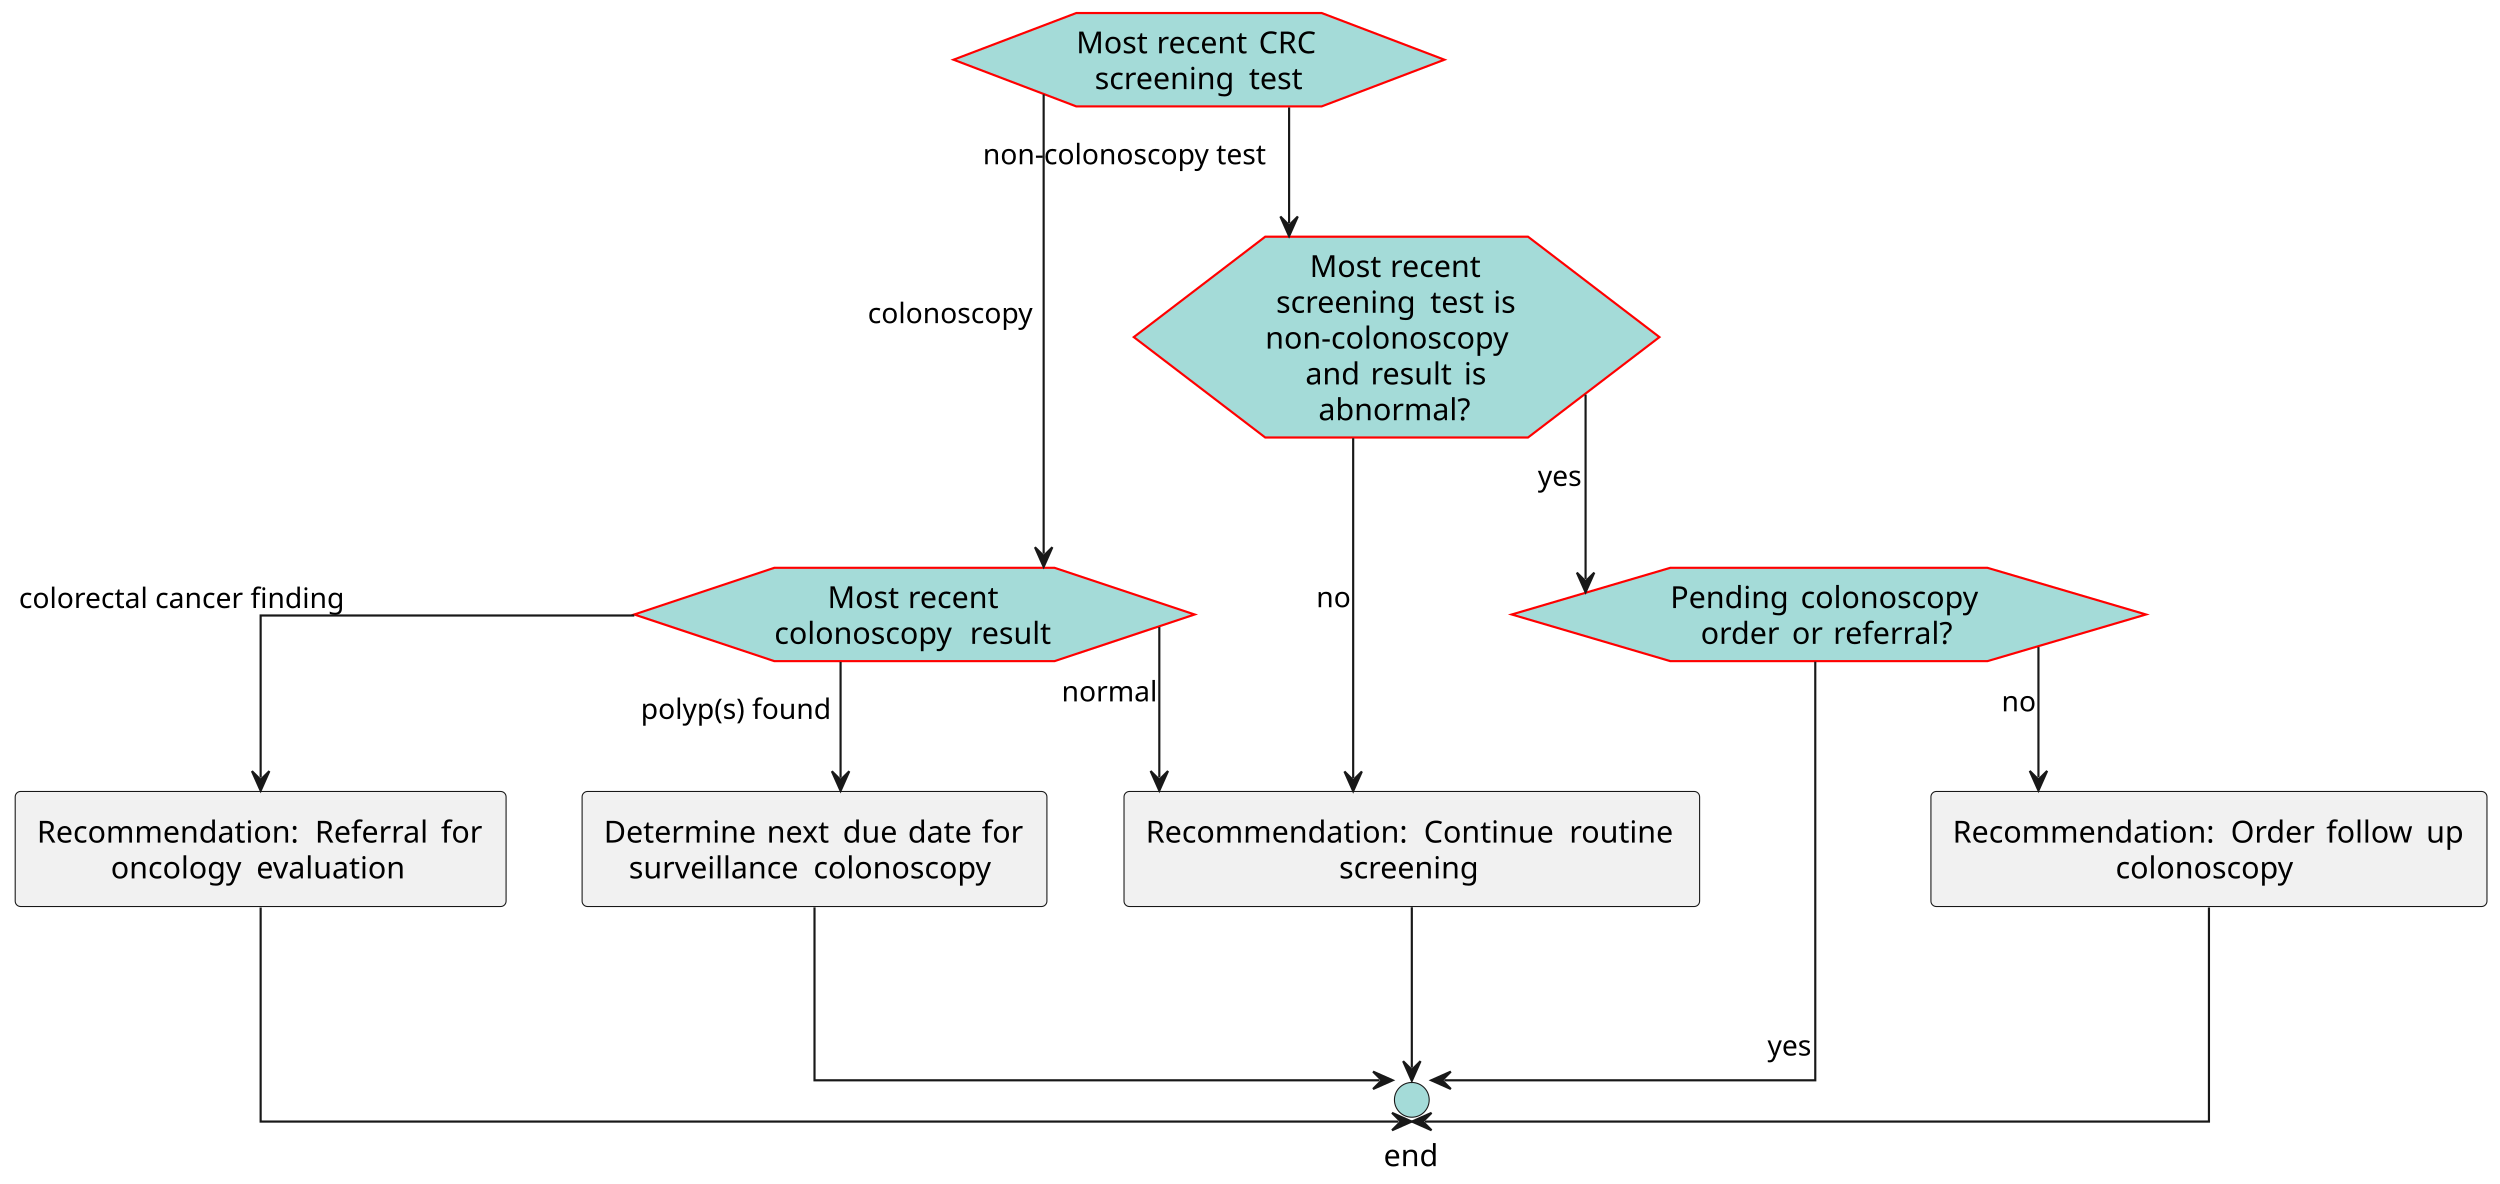
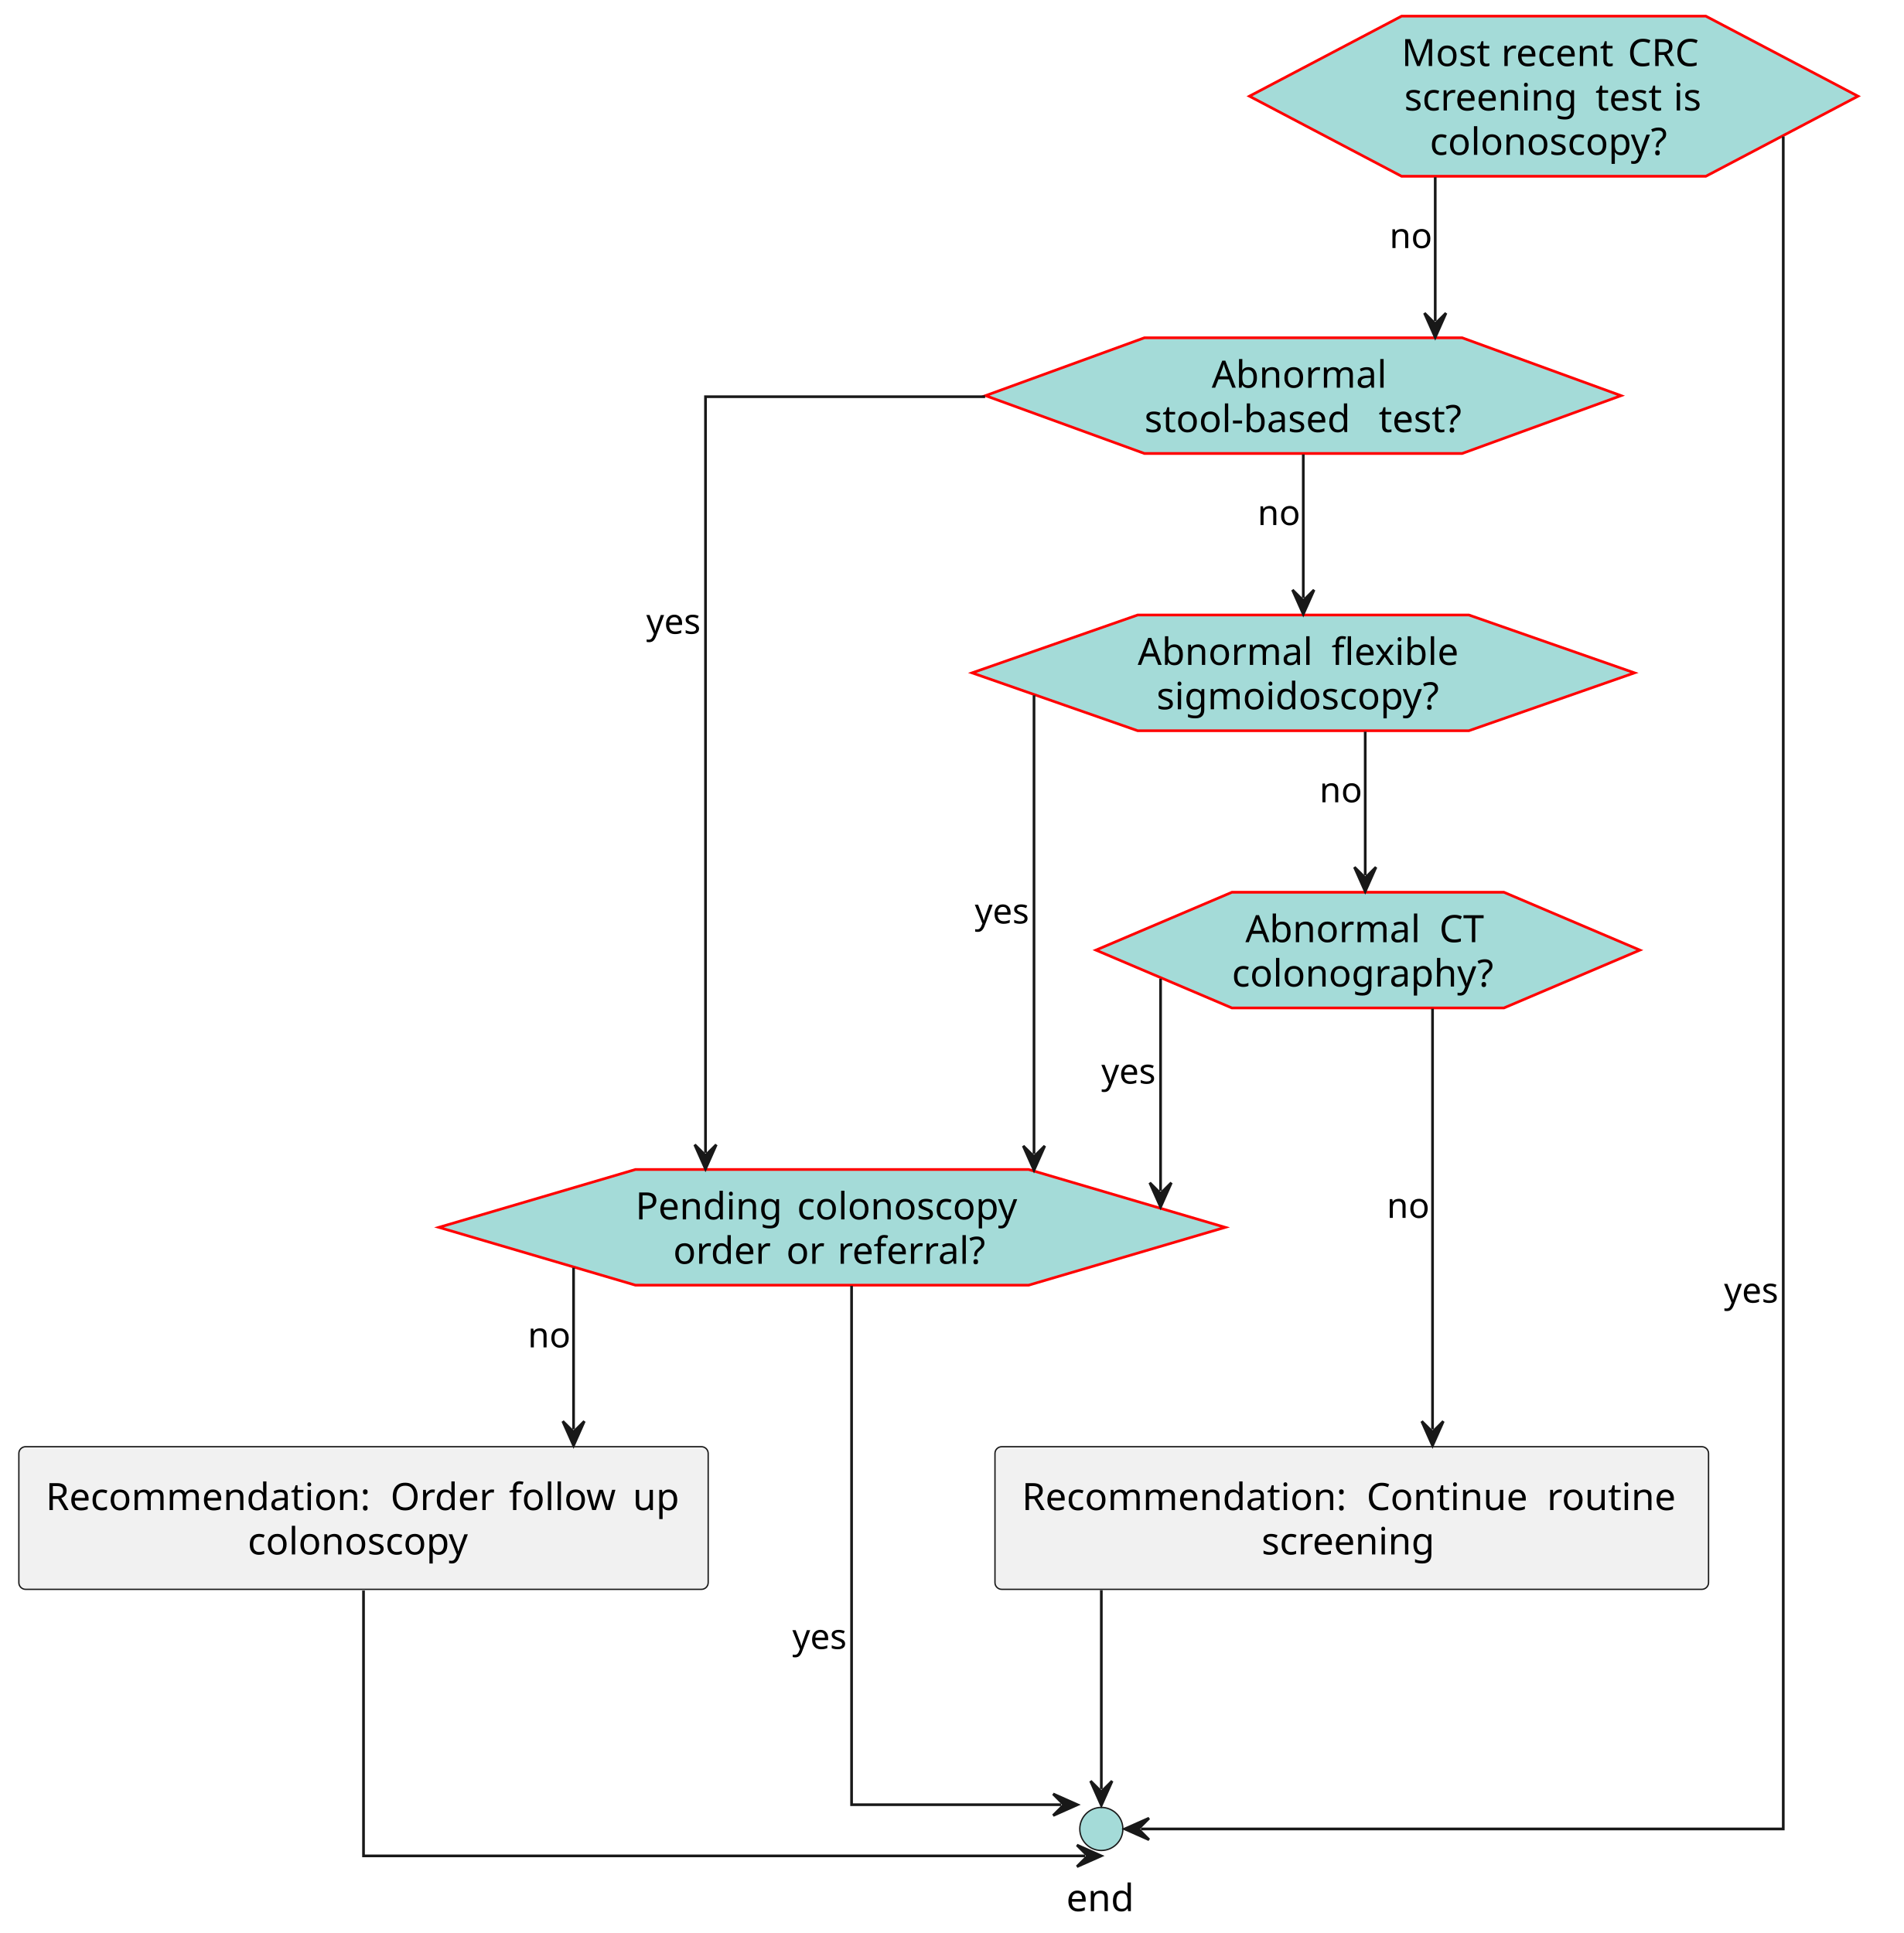
- <svg xmlns="http://www.w3.org/2000/svg" xmlns:xlink="http://www.w3.org/1999/xlink" contentStyleType="text/css" height="545px" preserveAspectRatio="none" style="width:1151px;height:545px;background:#FFFFFF;" version="1.1" viewBox="0 0 1151 545" width="1151px" zoomAndPan="magnify">
+ <svg xmlns="http://www.w3.org/2000/svg" xmlns:xlink="http://www.w3.org/1999/xlink" contentStyleType="text/css" height="718px" preserveAspectRatio="none" style="width:707px;height:718px;background:#FFFFFF;" version="1.1" viewBox="0 0 707 718" width="707px" zoomAndPan="magnify">
  <defs />
  <g>
-     <g id="elem_eve_lastTest">
-       <a href="#eve-lastTest" target="_top" title="#eve-lastTest" xlink:actuate="onRequest" xlink:href="#eve-lastTest" xlink:show="new" xlink:title="#eve-lastTest" xlink:type="simple">
-         <polygon fill="#A4DBD8" points="665,27.49,608.5,6,495.5,6,439,27.49,495.5,48.98,608.5,48.98,665,27.49" style="stroke:#FF0000;stroke-width:1.0;" />
-         <text fill="#000000" font-family="sans-serif" font-size="14" lengthAdjust="spacing" textLength="33" x="495.5" y="24.535">Most</text>
-         <text fill="#000000" font-family="sans-serif" font-size="14" lengthAdjust="spacing" textLength="4" x="528.5" y="24.535"> </text>
-         <text fill="#000000" font-family="sans-serif" font-size="14" lengthAdjust="spacing" textLength="43" x="532.5" y="24.535">recent</text>
-         <text fill="#000000" font-family="sans-serif" font-size="14" lengthAdjust="spacing" textLength="4" x="575.5" y="24.535"> </text>
-         <text fill="#000000" font-family="sans-serif" font-size="14" lengthAdjust="spacing" textLength="29" x="579.5" y="24.535">CRC</text>
-         <text fill="#000000" font-family="sans-serif" font-size="14" lengthAdjust="spacing" textLength="67" x="504" y="41.023">screening</text>
-         <text fill="#000000" font-family="sans-serif" font-size="14" lengthAdjust="spacing" textLength="4" x="571" y="41.023"> </text>
-         <text fill="#000000" font-family="sans-serif" font-size="14" lengthAdjust="spacing" textLength="25" x="575" y="41.023">test</text>
+     <g id="elem_eve_lastTestColonoscopy">
+       <a href="#eve-lastTestColonoscopy" target="_top" title="#eve-lastTestColonoscopy" xlink:actuate="onRequest" xlink:href="#eve-lastTestColonoscopy" xlink:show="new" xlink:title="#eve-lastTestColonoscopy" xlink:type="simple">
+         <polygon fill="#A4DBD8" points="690,35.73,633.5,6,520.5,6,464,35.73,520.5,65.47,633.5,65.47,690,35.73" style="stroke:#FF0000;stroke-width:1.0;" />
+         <text fill="#000000" font-family="sans-serif" font-size="14" lengthAdjust="spacing" textLength="33" x="520.5" y="24.535">Most</text>
+         <text fill="#000000" font-family="sans-serif" font-size="14" lengthAdjust="spacing" textLength="4" x="553.5" y="24.535"> </text>
+         <text fill="#000000" font-family="sans-serif" font-size="14" lengthAdjust="spacing" textLength="43" x="557.5" y="24.535">recent</text>
+         <text fill="#000000" font-family="sans-serif" font-size="14" lengthAdjust="spacing" textLength="4" x="600.5" y="24.535"> </text>
+         <text fill="#000000" font-family="sans-serif" font-size="14" lengthAdjust="spacing" textLength="29" x="604.5" y="24.535">CRC</text>
+         <text fill="#000000" font-family="sans-serif" font-size="14" lengthAdjust="spacing" textLength="67" x="521.5" y="41.023">screening</text>
+         <text fill="#000000" font-family="sans-serif" font-size="14" lengthAdjust="spacing" textLength="4" x="588.5" y="41.023"> </text>
+         <text fill="#000000" font-family="sans-serif" font-size="14" lengthAdjust="spacing" textLength="25" x="592.5" y="41.023">test</text>
+         <text fill="#000000" font-family="sans-serif" font-size="14" lengthAdjust="spacing" textLength="4" x="617.5" y="41.023"> </text>
+         <text fill="#000000" font-family="sans-serif" font-size="14" lengthAdjust="spacing" textLength="11" x="621.5" y="41.023">is</text>
+         <text fill="#000000" font-family="sans-serif" font-size="14" lengthAdjust="spacing" textLength="92" x="531" y="57.512">colonoscopy?</text>
      </a>
    </g>
-     <g id="elem_eve_ColonoscopyResult">
-       <a href="#eve-ColonoscopyResult" target="_top" title="#eve-ColonoscopyResult" xlink:actuate="onRequest" xlink:href="#eve-ColonoscopyResult" xlink:show="new" xlink:title="#eve-ColonoscopyResult" xlink:type="simple">
-         <polygon fill="#A4DBD8" points="550,282.91,485.5,261.42,356.5,261.42,292,282.91,356.5,304.39,485.5,304.39,550,282.91" style="stroke:#FF0000;stroke-width:1.0;" />
-         <text fill="#000000" font-family="sans-serif" font-size="14" lengthAdjust="spacing" textLength="33" x="381" y="279.955">Most</text>
-         <text fill="#000000" font-family="sans-serif" font-size="14" lengthAdjust="spacing" textLength="4" x="414" y="279.955"> </text>
-         <text fill="#000000" font-family="sans-serif" font-size="14" lengthAdjust="spacing" textLength="43" x="418" y="279.955">recent</text>
-         <text fill="#000000" font-family="sans-serif" font-size="14" lengthAdjust="spacing" textLength="86" x="356.5" y="296.443">colonoscopy</text>
-         <text fill="#000000" font-family="sans-serif" font-size="14" lengthAdjust="spacing" textLength="4" x="442.5" y="296.443"> </text>
-         <text fill="#000000" font-family="sans-serif" font-size="14" lengthAdjust="spacing" textLength="39" x="446.5" y="296.443">result</text>
+     <g id="elem_eve_abnormalStoolTest">
+       <a href="#eve-abnormalStoolTest" target="_top" title="#eve-abnormalStoolTest" xlink:actuate="onRequest" xlink:href="#eve-abnormalStoolTest" xlink:show="new" xlink:title="#eve-abnormalStoolTest" xlink:type="simple">
+         <polygon fill="#A4DBD8" points="602,146.96,543,125.47,425,125.47,366,146.96,425,168.44,543,168.44,602,146.96" style="stroke:#FF0000;stroke-width:1.0;" />
+         <text fill="#000000" font-family="sans-serif" font-size="14" lengthAdjust="spacing" textLength="68" x="450" y="144.005">Abnormal</text>
+         <text fill="#000000" font-family="sans-serif" font-size="14" lengthAdjust="spacing" textLength="83" x="425" y="160.493">stool-based</text>
+         <text fill="#000000" font-family="sans-serif" font-size="14" lengthAdjust="spacing" textLength="4" x="508" y="160.493"> </text>
+         <text fill="#000000" font-family="sans-serif" font-size="14" lengthAdjust="spacing" textLength="31" x="512" y="160.493">test?</text>
      </a>
    </g>
-     <g id="elem_act_followUpRoutineScreening">
-       <a href="#act-followUpRoutineScreening" target="_top" title="#act-followUpRoutineScreening" xlink:actuate="onRequest" xlink:href="#act-followUpRoutineScreening" xlink:show="new" xlink:title="#act-followUpRoutineScreening" xlink:type="simple">
-         <rect fill="#F1F1F1" height="52.977" rx="2.5" ry="2.5" style="stroke:#181818;stroke-width:0.5;" width="265" x="517.5" y="364.39" />
-         <text fill="#000000" font-family="sans-serif" font-size="14" lengthAdjust="spacing" textLength="124" x="527.5" y="387.925">Recommendation:</text>
-         <text fill="#000000" font-family="sans-serif" font-size="14" lengthAdjust="spacing" textLength="4" x="651.5" y="387.925"> </text>
-         <text fill="#000000" font-family="sans-serif" font-size="14" lengthAdjust="spacing" textLength="63" x="655.5" y="387.925">Continue</text>
-         <text fill="#000000" font-family="sans-serif" font-size="14" lengthAdjust="spacing" textLength="4" x="718.5" y="387.925"> </text>
-         <text fill="#000000" font-family="sans-serif" font-size="14" lengthAdjust="spacing" textLength="50" x="722.5" y="387.925">routine</text>
-         <text fill="#000000" font-family="sans-serif" font-size="14" lengthAdjust="spacing" textLength="67" x="616.5" y="404.413">screening</text>
+     <g id="elem_eve_abnormalFlexibleSigmoidoscopy">
+       <a href="#eve-abnormalFlexibleSigmoidoscopy" target="_top" title="#eve-abnormalFlexibleSigmoidoscopy" xlink:actuate="onRequest" xlink:href="#eve-abnormalFlexibleSigmoidoscopy" xlink:show="new" xlink:title="#eve-abnormalFlexibleSigmoidoscopy" xlink:type="simple">
+         <polygon fill="#A4DBD8" points="607,249.93,545.5,228.44,422.5,228.44,361,249.93,422.5,271.42,545.5,271.42,607,249.93" style="stroke:#FF0000;stroke-width:1.0;" />
+         <text fill="#000000" font-family="sans-serif" font-size="14" lengthAdjust="spacing" textLength="68" x="422.5" y="246.975">Abnormal</text>
+         <text fill="#000000" font-family="sans-serif" font-size="14" lengthAdjust="spacing" textLength="4" x="490.5" y="246.975"> </text>
+         <text fill="#000000" font-family="sans-serif" font-size="14" lengthAdjust="spacing" textLength="51" x="494.5" y="246.975">flexible</text>
+         <text fill="#000000" font-family="sans-serif" font-size="14" lengthAdjust="spacing" textLength="109" x="429.5" y="263.463">sigmoidoscopy?</text>
      </a>
    </g>
-     <g id="elem_act_oncologyReferral">
-       <a href="#act-oncologyReferral" target="_top" title="#act-oncologyReferral" xlink:actuate="onRequest" xlink:href="#act-oncologyReferral" xlink:show="new" xlink:title="#act-oncologyReferral" xlink:type="simple">
-         <rect fill="#F1F1F1" height="52.977" rx="2.5" ry="2.5" style="stroke:#181818;stroke-width:0.5;" width="226" x="7" y="364.39" />
-         <text fill="#000000" font-family="sans-serif" font-size="14" lengthAdjust="spacing" textLength="124" x="17" y="387.925">Recommendation:</text>
-         <text fill="#000000" font-family="sans-serif" font-size="14" lengthAdjust="spacing" textLength="4" x="141" y="387.925"> </text>
-         <text fill="#000000" font-family="sans-serif" font-size="14" lengthAdjust="spacing" textLength="54" x="145" y="387.925">Referral</text>
-         <text fill="#000000" font-family="sans-serif" font-size="14" lengthAdjust="spacing" textLength="4" x="199" y="387.925"> </text>
-         <text fill="#000000" font-family="sans-serif" font-size="14" lengthAdjust="spacing" textLength="20" x="203" y="387.925">for</text>
-         <text fill="#000000" font-family="sans-serif" font-size="14" lengthAdjust="spacing" textLength="63" x="51" y="404.413">oncology</text>
-         <text fill="#000000" font-family="sans-serif" font-size="14" lengthAdjust="spacing" textLength="4" x="114" y="404.413"> </text>
-         <text fill="#000000" font-family="sans-serif" font-size="14" lengthAdjust="spacing" textLength="71" x="118" y="404.413">evaluation</text>
-       </a>
-     </g>
-     <g id="elem_act_followUpSurveillance">
-       <a href="#act-followUpSurveillance" target="_top" title="#act-followUpSurveillance" xlink:actuate="onRequest" xlink:href="#act-followUpSurveillance" xlink:show="new" xlink:title="#act-followUpSurveillance" xlink:type="simple">
-         <rect fill="#F1F1F1" height="52.977" rx="2.5" ry="2.5" style="stroke:#181818;stroke-width:0.5;" width="214" x="268" y="364.39" />
-         <text fill="#000000" font-family="sans-serif" font-size="14" lengthAdjust="spacing" textLength="71" x="278" y="387.925">Determine</text>
-         <text fill="#000000" font-family="sans-serif" font-size="14" lengthAdjust="spacing" textLength="4" x="349" y="387.925"> </text>
-         <text fill="#000000" font-family="sans-serif" font-size="14" lengthAdjust="spacing" textLength="31" x="353" y="387.925">next</text>
-         <text fill="#000000" font-family="sans-serif" font-size="14" lengthAdjust="spacing" textLength="4" x="384" y="387.925"> </text>
-         <text fill="#000000" font-family="sans-serif" font-size="14" lengthAdjust="spacing" textLength="26" x="388" y="387.925">due</text>
-         <text fill="#000000" font-family="sans-serif" font-size="14" lengthAdjust="spacing" textLength="4" x="414" y="387.925"> </text>
-         <text fill="#000000" font-family="sans-serif" font-size="14" lengthAdjust="spacing" textLength="30" x="418" y="387.925">date</text>
-         <text fill="#000000" font-family="sans-serif" font-size="14" lengthAdjust="spacing" textLength="4" x="448" y="387.925"> </text>
-         <text fill="#000000" font-family="sans-serif" font-size="14" lengthAdjust="spacing" textLength="20" x="452" y="387.925">for</text>
-         <text fill="#000000" font-family="sans-serif" font-size="14" lengthAdjust="spacing" textLength="81" x="289.5" y="404.413">surveillance</text>
-         <text fill="#000000" font-family="sans-serif" font-size="14" lengthAdjust="spacing" textLength="4" x="370.5" y="404.413"> </text>
-         <text fill="#000000" font-family="sans-serif" font-size="14" lengthAdjust="spacing" textLength="86" x="374.5" y="404.413">colonoscopy</text>
-       </a>
-     </g>
-     <g id="elem_eve_AbnormalResultNotColonoscopy">
-       <a href="#eve-AbnormalResultNotColonoscopy" target="_top" title="#eve-AbnormalResultNotColonoscopy" xlink:actuate="onRequest" xlink:href="#eve-AbnormalResultNotColonoscopy" xlink:show="new" xlink:title="#eve-AbnormalResultNotColonoscopy" xlink:type="simple">
-         <polygon fill="#A4DBD8" points="764,155.2,703.5,108.98,582.5,108.98,522,155.2,582.5,201.42,703.5,201.42,764,155.2" style="stroke:#FF0000;stroke-width:1.0;" />
-         <text fill="#000000" font-family="sans-serif" font-size="14" lengthAdjust="spacing" textLength="33" x="603" y="127.515">Most</text>
-         <text fill="#000000" font-family="sans-serif" font-size="14" lengthAdjust="spacing" textLength="4" x="636" y="127.515"> </text>
-         <text fill="#000000" font-family="sans-serif" font-size="14" lengthAdjust="spacing" textLength="43" x="640" y="127.515">recent</text>
-         <text fill="#000000" font-family="sans-serif" font-size="14" lengthAdjust="spacing" textLength="67" x="587.5" y="144.003">screening</text>
-         <text fill="#000000" font-family="sans-serif" font-size="14" lengthAdjust="spacing" textLength="4" x="654.5" y="144.003"> </text>
-         <text fill="#000000" font-family="sans-serif" font-size="14" lengthAdjust="spacing" textLength="25" x="658.5" y="144.003">test</text>
-         <text fill="#000000" font-family="sans-serif" font-size="14" lengthAdjust="spacing" textLength="4" x="683.5" y="144.003"> </text>
-         <text fill="#000000" font-family="sans-serif" font-size="14" lengthAdjust="spacing" textLength="11" x="687.5" y="144.003">is</text>
-         <text fill="#000000" font-family="sans-serif" font-size="14" lengthAdjust="spacing" textLength="121" x="582.5" y="160.492">non-colonoscopy</text>
-         <text fill="#000000" font-family="sans-serif" font-size="14" lengthAdjust="spacing" textLength="26" x="601" y="176.98">and</text>
-         <text fill="#000000" font-family="sans-serif" font-size="14" lengthAdjust="spacing" textLength="4" x="627" y="176.98"> </text>
-         <text fill="#000000" font-family="sans-serif" font-size="14" lengthAdjust="spacing" textLength="39" x="631" y="176.98">result</text>
-         <text fill="#000000" font-family="sans-serif" font-size="14" lengthAdjust="spacing" textLength="4" x="670" y="176.98"> </text>
-         <text fill="#000000" font-family="sans-serif" font-size="14" lengthAdjust="spacing" textLength="11" x="674" y="176.98">is</text>
-         <text fill="#000000" font-family="sans-serif" font-size="14" lengthAdjust="spacing" textLength="72" x="607" y="193.468">abnormal?</text>
+     <g id="elem_eve_abnormalCTColonography">
+       <a href="#eve-abnormalCTColonography" target="_top" title="#eve-abnormalCTColonography" xlink:actuate="onRequest" xlink:href="#eve-abnormalCTColonography" xlink:show="new" xlink:title="#eve-abnormalCTColonography" xlink:type="simple">
+         <polygon fill="#A4DBD8" points="609,352.91,558.5,331.42,457.5,331.42,407,352.91,457.5,374.4,558.5,374.4,609,352.91" style="stroke:#FF0000;stroke-width:1.0;" />
+         <text fill="#000000" font-family="sans-serif" font-size="14" lengthAdjust="spacing" textLength="68" x="462.5" y="349.955">Abnormal</text>
+         <text fill="#000000" font-family="sans-serif" font-size="14" lengthAdjust="spacing" textLength="4" x="530.5" y="349.955"> </text>
+         <text fill="#000000" font-family="sans-serif" font-size="14" lengthAdjust="spacing" textLength="19" x="534.5" y="349.955">CT</text>
+         <text fill="#000000" font-family="sans-serif" font-size="14" lengthAdjust="spacing" textLength="101" x="457.5" y="366.443">colonography?</text>
      </a>
    </g>
    <g id="elem_eve_pendingColonoscopy">
      <a href="#eve-pendingColonoscopy" target="_top" title="#eve-pendingColonoscopy" xlink:actuate="onRequest" xlink:href="#eve-pendingColonoscopy" xlink:show="new" xlink:title="#eve-pendingColonoscopy" xlink:type="simple">
-         <polygon fill="#A4DBD8" points="988,282.91,915,261.42,769,261.42,696,282.91,769,304.39,915,304.39,988,282.91" style="stroke:#FF0000;stroke-width:1.0;" />
-         <text fill="#000000" font-family="sans-serif" font-size="14" lengthAdjust="spacing" textLength="56" x="769" y="279.955">Pending</text>
-         <text fill="#000000" font-family="sans-serif" font-size="14" lengthAdjust="spacing" textLength="4" x="825" y="279.955"> </text>
-         <text fill="#000000" font-family="sans-serif" font-size="14" lengthAdjust="spacing" textLength="86" x="829" y="279.955">colonoscopy</text>
-         <text fill="#000000" font-family="sans-serif" font-size="14" lengthAdjust="spacing" textLength="38" x="783" y="296.443">order</text>
-         <text fill="#000000" font-family="sans-serif" font-size="14" lengthAdjust="spacing" textLength="4" x="821" y="296.443"> </text>
-         <text fill="#000000" font-family="sans-serif" font-size="14" lengthAdjust="spacing" textLength="15" x="825" y="296.443">or</text>
-         <text fill="#000000" font-family="sans-serif" font-size="14" lengthAdjust="spacing" textLength="4" x="840" y="296.443"> </text>
-         <text fill="#000000" font-family="sans-serif" font-size="14" lengthAdjust="spacing" textLength="57" x="844" y="296.443">referral?</text>
+         <polygon fill="#A4DBD8" points="455,455.89,382,434.4,236,434.4,163,455.89,236,477.37,382,477.37,455,455.89" style="stroke:#FF0000;stroke-width:1.0;" />
+         <text fill="#000000" font-family="sans-serif" font-size="14" lengthAdjust="spacing" textLength="56" x="236" y="452.935">Pending</text>
+         <text fill="#000000" font-family="sans-serif" font-size="14" lengthAdjust="spacing" textLength="4" x="292" y="452.935"> </text>
+         <text fill="#000000" font-family="sans-serif" font-size="14" lengthAdjust="spacing" textLength="86" x="296" y="452.935">colonoscopy</text>
+         <text fill="#000000" font-family="sans-serif" font-size="14" lengthAdjust="spacing" textLength="38" x="250" y="469.423">order</text>
+         <text fill="#000000" font-family="sans-serif" font-size="14" lengthAdjust="spacing" textLength="4" x="288" y="469.423"> </text>
+         <text fill="#000000" font-family="sans-serif" font-size="14" lengthAdjust="spacing" textLength="15" x="292" y="469.423">or</text>
+         <text fill="#000000" font-family="sans-serif" font-size="14" lengthAdjust="spacing" textLength="4" x="307" y="469.423"> </text>
+         <text fill="#000000" font-family="sans-serif" font-size="14" lengthAdjust="spacing" textLength="57" x="311" y="469.423">referral?</text>
      </a>
    </g>
    <g id="elem_act_FollowUpColonoscopy">
      <a href="#act-FollowUpColonoscopy" target="_top" title="#act-FollowUpColonoscopy" xlink:actuate="onRequest" xlink:href="#act-FollowUpColonoscopy" xlink:show="new" xlink:title="#act-FollowUpColonoscopy" xlink:type="simple">
-         <rect fill="#F1F1F1" height="52.977" rx="2.5" ry="2.5" style="stroke:#181818;stroke-width:0.5;" width="256" x="889" y="364.39" />
-         <text fill="#000000" font-family="sans-serif" font-size="14" lengthAdjust="spacing" textLength="124" x="899" y="387.925">Recommendation:</text>
-         <text fill="#000000" font-family="sans-serif" font-size="14" lengthAdjust="spacing" textLength="4" x="1023" y="387.925"> </text>
-         <text fill="#000000" font-family="sans-serif" font-size="14" lengthAdjust="spacing" textLength="40" x="1027" y="387.925">Order</text>
-         <text fill="#000000" font-family="sans-serif" font-size="14" lengthAdjust="spacing" textLength="4" x="1067" y="387.925"> </text>
-         <text fill="#000000" font-family="sans-serif" font-size="14" lengthAdjust="spacing" textLength="42" x="1071" y="387.925">follow</text>
-         <text fill="#000000" font-family="sans-serif" font-size="14" lengthAdjust="spacing" textLength="4" x="1113" y="387.925"> </text>
-         <text fill="#000000" font-family="sans-serif" font-size="14" lengthAdjust="spacing" textLength="18" x="1117" y="387.925">up</text>
-         <text fill="#000000" font-family="sans-serif" font-size="14" lengthAdjust="spacing" textLength="86" x="974" y="404.413">colonoscopy</text>
+         <rect fill="#F1F1F1" height="52.977" rx="2.5" ry="2.5" style="stroke:#181818;stroke-width:0.5;" width="256" x="7" y="537.37" />
+         <text fill="#000000" font-family="sans-serif" font-size="14" lengthAdjust="spacing" textLength="124" x="17" y="560.905">Recommendation:</text>
+         <text fill="#000000" font-family="sans-serif" font-size="14" lengthAdjust="spacing" textLength="4" x="141" y="560.905"> </text>
+         <text fill="#000000" font-family="sans-serif" font-size="14" lengthAdjust="spacing" textLength="40" x="145" y="560.905">Order</text>
+         <text fill="#000000" font-family="sans-serif" font-size="14" lengthAdjust="spacing" textLength="4" x="185" y="560.905"> </text>
+         <text fill="#000000" font-family="sans-serif" font-size="14" lengthAdjust="spacing" textLength="42" x="189" y="560.905">follow</text>
+         <text fill="#000000" font-family="sans-serif" font-size="14" lengthAdjust="spacing" textLength="4" x="231" y="560.905"> </text>
+         <text fill="#000000" font-family="sans-serif" font-size="14" lengthAdjust="spacing" textLength="18" x="235" y="560.905">up</text>
+         <text fill="#000000" font-family="sans-serif" font-size="14" lengthAdjust="spacing" textLength="86" x="92" y="577.393">colonoscopy</text>
+       </a>
+     </g>
+     <g id="elem_act_continueRoutineScreening">
+       <a href="#act-continueRoutineScreening" target="_top" title="#act-continueRoutineScreening" xlink:actuate="onRequest" xlink:href="#act-continueRoutineScreening" xlink:show="new" xlink:title="#act-continueRoutineScreening" xlink:type="simple">
+         <rect fill="#F1F1F1" height="52.977" rx="2.5" ry="2.5" style="stroke:#181818;stroke-width:0.5;" width="265" x="369.5" y="537.37" />
+         <text fill="#000000" font-family="sans-serif" font-size="14" lengthAdjust="spacing" textLength="124" x="379.5" y="560.905">Recommendation:</text>
+         <text fill="#000000" font-family="sans-serif" font-size="14" lengthAdjust="spacing" textLength="4" x="503.5" y="560.905"> </text>
+         <text fill="#000000" font-family="sans-serif" font-size="14" lengthAdjust="spacing" textLength="63" x="507.5" y="560.905">Continue</text>
+         <text fill="#000000" font-family="sans-serif" font-size="14" lengthAdjust="spacing" textLength="4" x="570.5" y="560.905"> </text>
+         <text fill="#000000" font-family="sans-serif" font-size="14" lengthAdjust="spacing" textLength="50" x="574.5" y="560.905">routine</text>
+         <text fill="#000000" font-family="sans-serif" font-size="14" lengthAdjust="spacing" textLength="67" x="468.5" y="577.393">screening</text>
      </a>
    </g>
    <g id="elem_end_1">
-       <ellipse cx="650" cy="506.37" fill="#A4DBD8" rx="8" ry="8" style="stroke:#181818;stroke-width:0.5;" />
-       <text fill="#000000" font-family="sans-serif" font-size="14" lengthAdjust="spacing" textLength="26" x="637" y="536.905">end</text>
+       <ellipse cx="409" cy="679.35" fill="#A4DBD8" rx="8" ry="8" style="stroke:#181818;stroke-width:0.5;" />
+       <text fill="#000000" font-family="sans-serif" font-size="14" lengthAdjust="spacing" textLength="26" x="396" y="709.885">end</text>
    </g>
-     <g id="link_eve_lastTest_eve_ColonoscopyResult">
-       <path d="M480.5,43.46 C480.5,87.48 480.5,204.55 480.5,254.95 " fill="none" id="eve_lastTest-to-eve_ColonoscopyResult" style="stroke:#181818;stroke-width:1.0;" />
-       <polygon fill="#181818" points="480.5,260.95,484.5,251.95,480.5,255.95,476.5,251.95,480.5,260.95" style="stroke:#181818;stroke-width:1.0;" />
-       <text fill="#000000" font-family="sans-serif" font-size="13" lengthAdjust="spacing" textLength="80" x="399.5" y="148.778">colonoscopy</text>
+     <g id="link_eve_lastTestColonoscopy_end_1">
+       <path d="M662.25,50.7 C662.25,147.33 662.25,679.35 662.25,679.35 C662.25,679.35 468.25,679.35 423.72,679.35 " fill="none" id="eve_lastTestColonoscopy-to-end_1" style="stroke:#181818;stroke-width:1.0;" />
+       <polygon fill="#181818" points="417.72,679.35,426.72,683.35,422.72,679.35,426.72,675.35,417.72,679.35" style="stroke:#181818;stroke-width:1.0;" />
+       <text fill="#000000" font-family="sans-serif" font-size="13" lengthAdjust="spacing" textLength="21" x="640.25" y="483.858">yes</text>
    </g>
-     <g id="link_eve_lastTest_eve_AbnormalResultNotColonoscopy">
-       <path d="M593.5,49.44 C593.5,65.7 593.5,82.45 593.5,102.69 " fill="none" id="eve_lastTest-to-eve_AbnormalResultNotColonoscopy" style="stroke:#181818;stroke-width:1.0;" />
-       <polygon fill="#181818" points="593.5,108.69,597.5,99.69,593.5,103.69,589.5,99.69,593.5,108.69" style="stroke:#181818;stroke-width:1.0;" />
-       <text fill="#000000" font-family="sans-serif" font-size="13" lengthAdjust="spacing" textLength="140" x="452.5" y="75.628">non-colonoscopy test</text>
+     <g id="link_eve_lastTestColonoscopy_eve_abnormalStoolTest">
+       <path d="M533,65.83 C533,84.62 533,102.36 533,119.3 " fill="none" id="eve_lastTestColonoscopy-to-eve_abnormalStoolTest" style="stroke:#181818;stroke-width:1.0;" />
+       <polygon fill="#181818" points="533,125.3,537,116.3,533,120.3,529,116.3,533,125.3" style="stroke:#181818;stroke-width:1.0;" />
+       <text fill="#000000" font-family="sans-serif" font-size="13" lengthAdjust="spacing" textLength="16" x="516" y="92.138">no</text>
    </g>
-     <g id="link_eve_ColonoscopyResult_act_followUpRoutineScreening">
-       <path d="M533.75,288.71 C533.75,302.64 533.75,332.68 533.75,357.99 " fill="none" id="eve_ColonoscopyResult-to-act_followUpRoutineScreening" style="stroke:#181818;stroke-width:1.0;" />
-       <polygon fill="#181818" points="533.75,363.99,537.75,354.99,533.75,358.99,529.75,354.99,533.75,363.99" style="stroke:#181818;stroke-width:1.0;" />
-       <text fill="#000000" font-family="sans-serif" font-size="13" lengthAdjust="spacing" textLength="44" x="488.75" y="322.918">normal</text>
+     <g id="link_eve_abnormalStoolTest_eve_pendingColonoscopy">
+       <path d="M365.85,147.35 C312.83,147.35 262,147.35 262,147.35 C262,147.35 262,357.96 262,428.19 " fill="none" id="eve_abnormalStoolTest-to-eve_pendingColonoscopy" style="stroke:#181818;stroke-width:1.0;" />
+       <polygon fill="#181818" points="262,434.19,266,425.19,262,429.19,258,425.19,262,434.19" style="stroke:#181818;stroke-width:1.0;" />
+       <text fill="#000000" font-family="sans-serif" font-size="13" lengthAdjust="spacing" textLength="21" x="240" y="235.408">yes</text>
    </g>
-     <g id="link_eve_ColonoscopyResult_act_followUpSurveillance">
-       <path d="M387,304.76 C387,321.89 387,339.81 387,358.09 " fill="none" id="eve_ColonoscopyResult-to-act_followUpSurveillance" style="stroke:#181818;stroke-width:1.0;" />
-       <polygon fill="#181818" points="387,364.09,391,355.09,387,359.09,383,355.09,387,364.09" style="stroke:#181818;stroke-width:1.0;" />
-       <text fill="#000000" font-family="sans-serif" font-size="13" lengthAdjust="spacing" textLength="91" x="295" y="330.988">polyp(s) found</text>
+     <g id="link_eve_abnormalStoolTest_eve_abnormalFlexibleSigmoidoscopy">
+       <path d="M484,168.79 C484,186.27 484,204.66 484,222.12 " fill="none" id="eve_abnormalStoolTest-to-eve_abnormalFlexibleSigmoidoscopy" style="stroke:#181818;stroke-width:1.0;" />
+       <polygon fill="#181818" points="484,228.12,488,219.12,484,223.12,480,219.12,484,228.12" style="stroke:#181818;stroke-width:1.0;" />
+       <text fill="#000000" font-family="sans-serif" font-size="13" lengthAdjust="spacing" textLength="16" x="467" y="195.028">no</text>
    </g>
-     <g id="link_eve_ColonoscopyResult_act_oncologyReferral">
-       <path d="M292.04,283.37 C210.34,283.37 120,283.37 120,283.37 C120,283.37 120,326.19 120,358.03 " fill="none" id="eve_ColonoscopyResult-to-act_oncologyReferral" style="stroke:#181818;stroke-width:1.0;" />
-       <polygon fill="#181818" points="120,364.03,124,355.03,120,359.03,116,355.03,120,364.03" style="stroke:#181818;stroke-width:1.0;" />
-       <text fill="#000000" font-family="sans-serif" font-size="13" lengthAdjust="spacing" textLength="156" x="8.69" y="279.938">colorectal cancer finding</text>
+     <g id="link_eve_abnormalFlexibleSigmoidoscopy_eve_pendingColonoscopy">
+       <path d="M384,258.26 C384,288.06 384,383.98 384,428.64 " fill="none" id="eve_abnormalFlexibleSigmoidoscopy-to-eve_pendingColonoscopy" style="stroke:#181818;stroke-width:1.0;" />
+       <polygon fill="#181818" points="384,434.64,388,425.64,384,429.64,380,425.64,384,434.64" style="stroke:#181818;stroke-width:1.0;" />
+       <text fill="#000000" font-family="sans-serif" font-size="13" lengthAdjust="spacing" textLength="21" x="362" y="343.018">yes</text>
    </g>
-     <g id="link_act_followUpRoutineScreening_end_1">
-       <path d="M650,417.67 C650,443.39 650,474.74 650,491.57 " fill="none" id="act_followUpRoutineScreening-to-end_1" style="stroke:#181818;stroke-width:1.0;" />
-       <polygon fill="#181818" points="650,497.57,654,488.57,650,492.57,646,488.57,650,497.57" style="stroke:#181818;stroke-width:1.0;" />
+     <g id="link_eve_abnormalFlexibleSigmoidoscopy_eve_abnormalCTColonography">
+       <path d="M507,271.77 C507,289.25 507,307.63 507,325.1 " fill="none" id="eve_abnormalFlexibleSigmoidoscopy-to-eve_abnormalCTColonography" style="stroke:#181818;stroke-width:1.0;" />
+       <polygon fill="#181818" points="507,331.1,511,322.1,507,326.1,503,322.1,507,331.1" style="stroke:#181818;stroke-width:1.0;" />
+       <text fill="#000000" font-family="sans-serif" font-size="13" lengthAdjust="spacing" textLength="16" x="490" y="298.008">no</text>
    </g>
-     <g id="link_act_oncologyReferral_end_1">
-       <path d="M120,417.8 C120,454.67 120,516.37 120,516.37 C120,516.37 635.75,516.37 643.9,516.37 " fill="none" id="act_oncologyReferral-to-end_1" style="stroke:#181818;stroke-width:1.0;" />
-       <polygon fill="#181818" points="649.9,516.37,640.9,512.37,644.9,516.37,640.9,520.37,649.9,516.37" style="stroke:#181818;stroke-width:1.0;" />
+     <g id="link_eve_abnormalCTColonography_eve_pendingColonoscopy">
+       <path d="M431,363.54 C431,384.4 431,424.25 431,442.33 " fill="none" id="eve_abnormalCTColonography-to-eve_pendingColonoscopy" style="stroke:#181818;stroke-width:1.0;" />
+       <polygon fill="#181818" points="431,448.33,435,439.33,431,443.33,427,439.33,431,448.33" style="stroke:#181818;stroke-width:1.0;" />
+       <text fill="#000000" font-family="sans-serif" font-size="13" lengthAdjust="spacing" textLength="21" x="409" y="402.508">yes</text>
    </g>
-     <g id="link_act_followUpSurveillance_end_1">
-       <path d="M375,417.75 C375,449.3 375,497.37 375,497.37 C375,497.37 588.09,497.37 635.16,497.37 " fill="none" id="act_followUpSurveillance-to-end_1" style="stroke:#181818;stroke-width:1.0;" />
-       <polygon fill="#181818" points="641.16,497.37,632.16,493.37,636.16,497.37,632.16,501.37,641.16,497.37" style="stroke:#181818;stroke-width:1.0;" />
-     </g>
-     <g id="link_eve_AbnormalResultNotColonoscopy_eve_pendingColonoscopy">
-       <path d="M730,181.66 C730,209.86 730,247.08 730,266.65 " fill="none" id="eve_AbnormalResultNotColonoscopy-to-eve_pendingColonoscopy" style="stroke:#181818;stroke-width:1.0;" />
-       <polygon fill="#181818" points="730,272.65,734,263.65,730,267.65,726,263.65,730,272.65" style="stroke:#181818;stroke-width:1.0;" />
-       <text fill="#000000" font-family="sans-serif" font-size="13" lengthAdjust="spacing" textLength="21" x="708" y="223.718">yes</text>
-     </g>
-     <g id="link_eve_AbnormalResultNotColonoscopy_act_followUpRoutineScreening">
-       <path d="M623,201.76 C623,250.32 623,318.76 623,358.2 " fill="none" id="eve_AbnormalResultNotColonoscopy-to-act_followUpRoutineScreening" style="stroke:#181818;stroke-width:1.0;" />
-       <polygon fill="#181818" points="623,364.2,627,355.2,623,359.2,619,355.2,623,364.2" style="stroke:#181818;stroke-width:1.0;" />
-       <text fill="#000000" font-family="sans-serif" font-size="13" lengthAdjust="spacing" textLength="16" x="606" y="279.548">no</text>
+     <g id="link_eve_abnormalCTColonography_act_continueRoutineScreening">
+       <path d="M532,374.69 C532,413.53 532,488.65 532,530.93 " fill="none" id="eve_abnormalCTColonography-to-act_continueRoutineScreening" style="stroke:#181818;stroke-width:1.0;" />
+       <polygon fill="#181818" points="532,536.93,536,527.93,532,531.93,528,527.93,532,536.93" style="stroke:#181818;stroke-width:1.0;" />
+       <text fill="#000000" font-family="sans-serif" font-size="13" lengthAdjust="spacing" textLength="16" x="515" y="452.378">no</text>
    </g>
    <g id="link_eve_pendingColonoscopy_end_1">
-       <path d="M835.75,304.65 C835.75,359.17 835.75,497.37 835.75,497.37 C835.75,497.37 702.06,497.37 664.96,497.37 " fill="none" id="eve_pendingColonoscopy-to-end_1" style="stroke:#181818;stroke-width:1.0;" />
-       <polygon fill="#181818" points="658.96,497.37,667.96,501.37,663.96,497.37,667.96,493.37,658.96,497.37" style="stroke:#181818;stroke-width:1.0;" />
-       <text fill="#000000" font-family="sans-serif" font-size="13" lengthAdjust="spacing" textLength="21" x="813.75" y="485.978">yes</text>
+       <path d="M316.25,477.63 C316.25,532.15 316.25,670.35 316.25,670.35 C316.25,670.35 370.89,670.35 394.11,670.35 " fill="none" id="eve_pendingColonoscopy-to-end_1" style="stroke:#181818;stroke-width:1.0;" />
+       <polygon fill="#181818" points="400.11,670.35,391.11,666.35,395.11,670.35,391.11,674.35,400.11,670.35" style="stroke:#181818;stroke-width:1.0;" />
+       <text fill="#000000" font-family="sans-serif" font-size="13" lengthAdjust="spacing" textLength="21" x="294.25" y="612.488">yes</text>
    </g>
    <g id="link_eve_pendingColonoscopy_act_FollowUpColonoscopy">
-       <path d="M938.5,297.92 C938.5,314.96 938.5,337.08 938.5,357.94 " fill="none" id="eve_pendingColonoscopy-to-act_FollowUpColonoscopy" style="stroke:#181818;stroke-width:1.0;" />
-       <polygon fill="#181818" points="938.5,363.94,942.5,354.94,938.5,358.94,934.5,354.94,938.5,363.94" style="stroke:#181818;stroke-width:1.0;" />
-       <text fill="#000000" font-family="sans-serif" font-size="13" lengthAdjust="spacing" textLength="16" x="921.5" y="327.498">no</text>
+       <path d="M213,470.9 C213,487.94 213,510.06 213,530.92 " fill="none" id="eve_pendingColonoscopy-to-act_FollowUpColonoscopy" style="stroke:#181818;stroke-width:1.0;" />
+       <polygon fill="#181818" points="213,536.92,217,527.92,213,531.92,209,527.92,213,536.92" style="stroke:#181818;stroke-width:1.0;" />
+       <text fill="#000000" font-family="sans-serif" font-size="13" lengthAdjust="spacing" textLength="16" x="196" y="500.478">no</text>
    </g>
    <g id="link_act_FollowUpColonoscopy_end_1">
-       <path d="M1017,417.8 C1017,454.67 1017,516.37 1017,516.37 C1017,516.37 661.71,516.37 656.07,516.37 " fill="none" id="act_FollowUpColonoscopy-to-end_1" style="stroke:#181818;stroke-width:1.0;" />
-       <polygon fill="#181818" points="650.07,516.37,659.07,520.37,655.07,516.37,659.07,512.37,650.07,516.37" style="stroke:#181818;stroke-width:1.0;" />
+       <path d="M135,590.78 C135,627.65 135,689.35 135,689.35 C135,689.35 398.74,689.35 402.95,689.35 " fill="none" id="act_FollowUpColonoscopy-to-end_1" style="stroke:#181818;stroke-width:1.0;" />
+       <polygon fill="#181818" points="408.95,689.35,399.95,685.35,403.95,689.35,399.95,693.35,408.95,689.35" style="stroke:#181818;stroke-width:1.0;" />
+     </g>
+     <g id="link_act_continueRoutineScreening_end_1">
+       <path d="M409,590.65 C409,616.37 409,647.72 409,664.55 " fill="none" id="act_continueRoutineScreening-to-end_1" style="stroke:#181818;stroke-width:1.0;" />
+       <polygon fill="#181818" points="409,670.55,413,661.55,409,665.55,405,661.55,409,670.55" style="stroke:#181818;stroke-width:1.0;" />
    </g>
  </g>
</svg>
